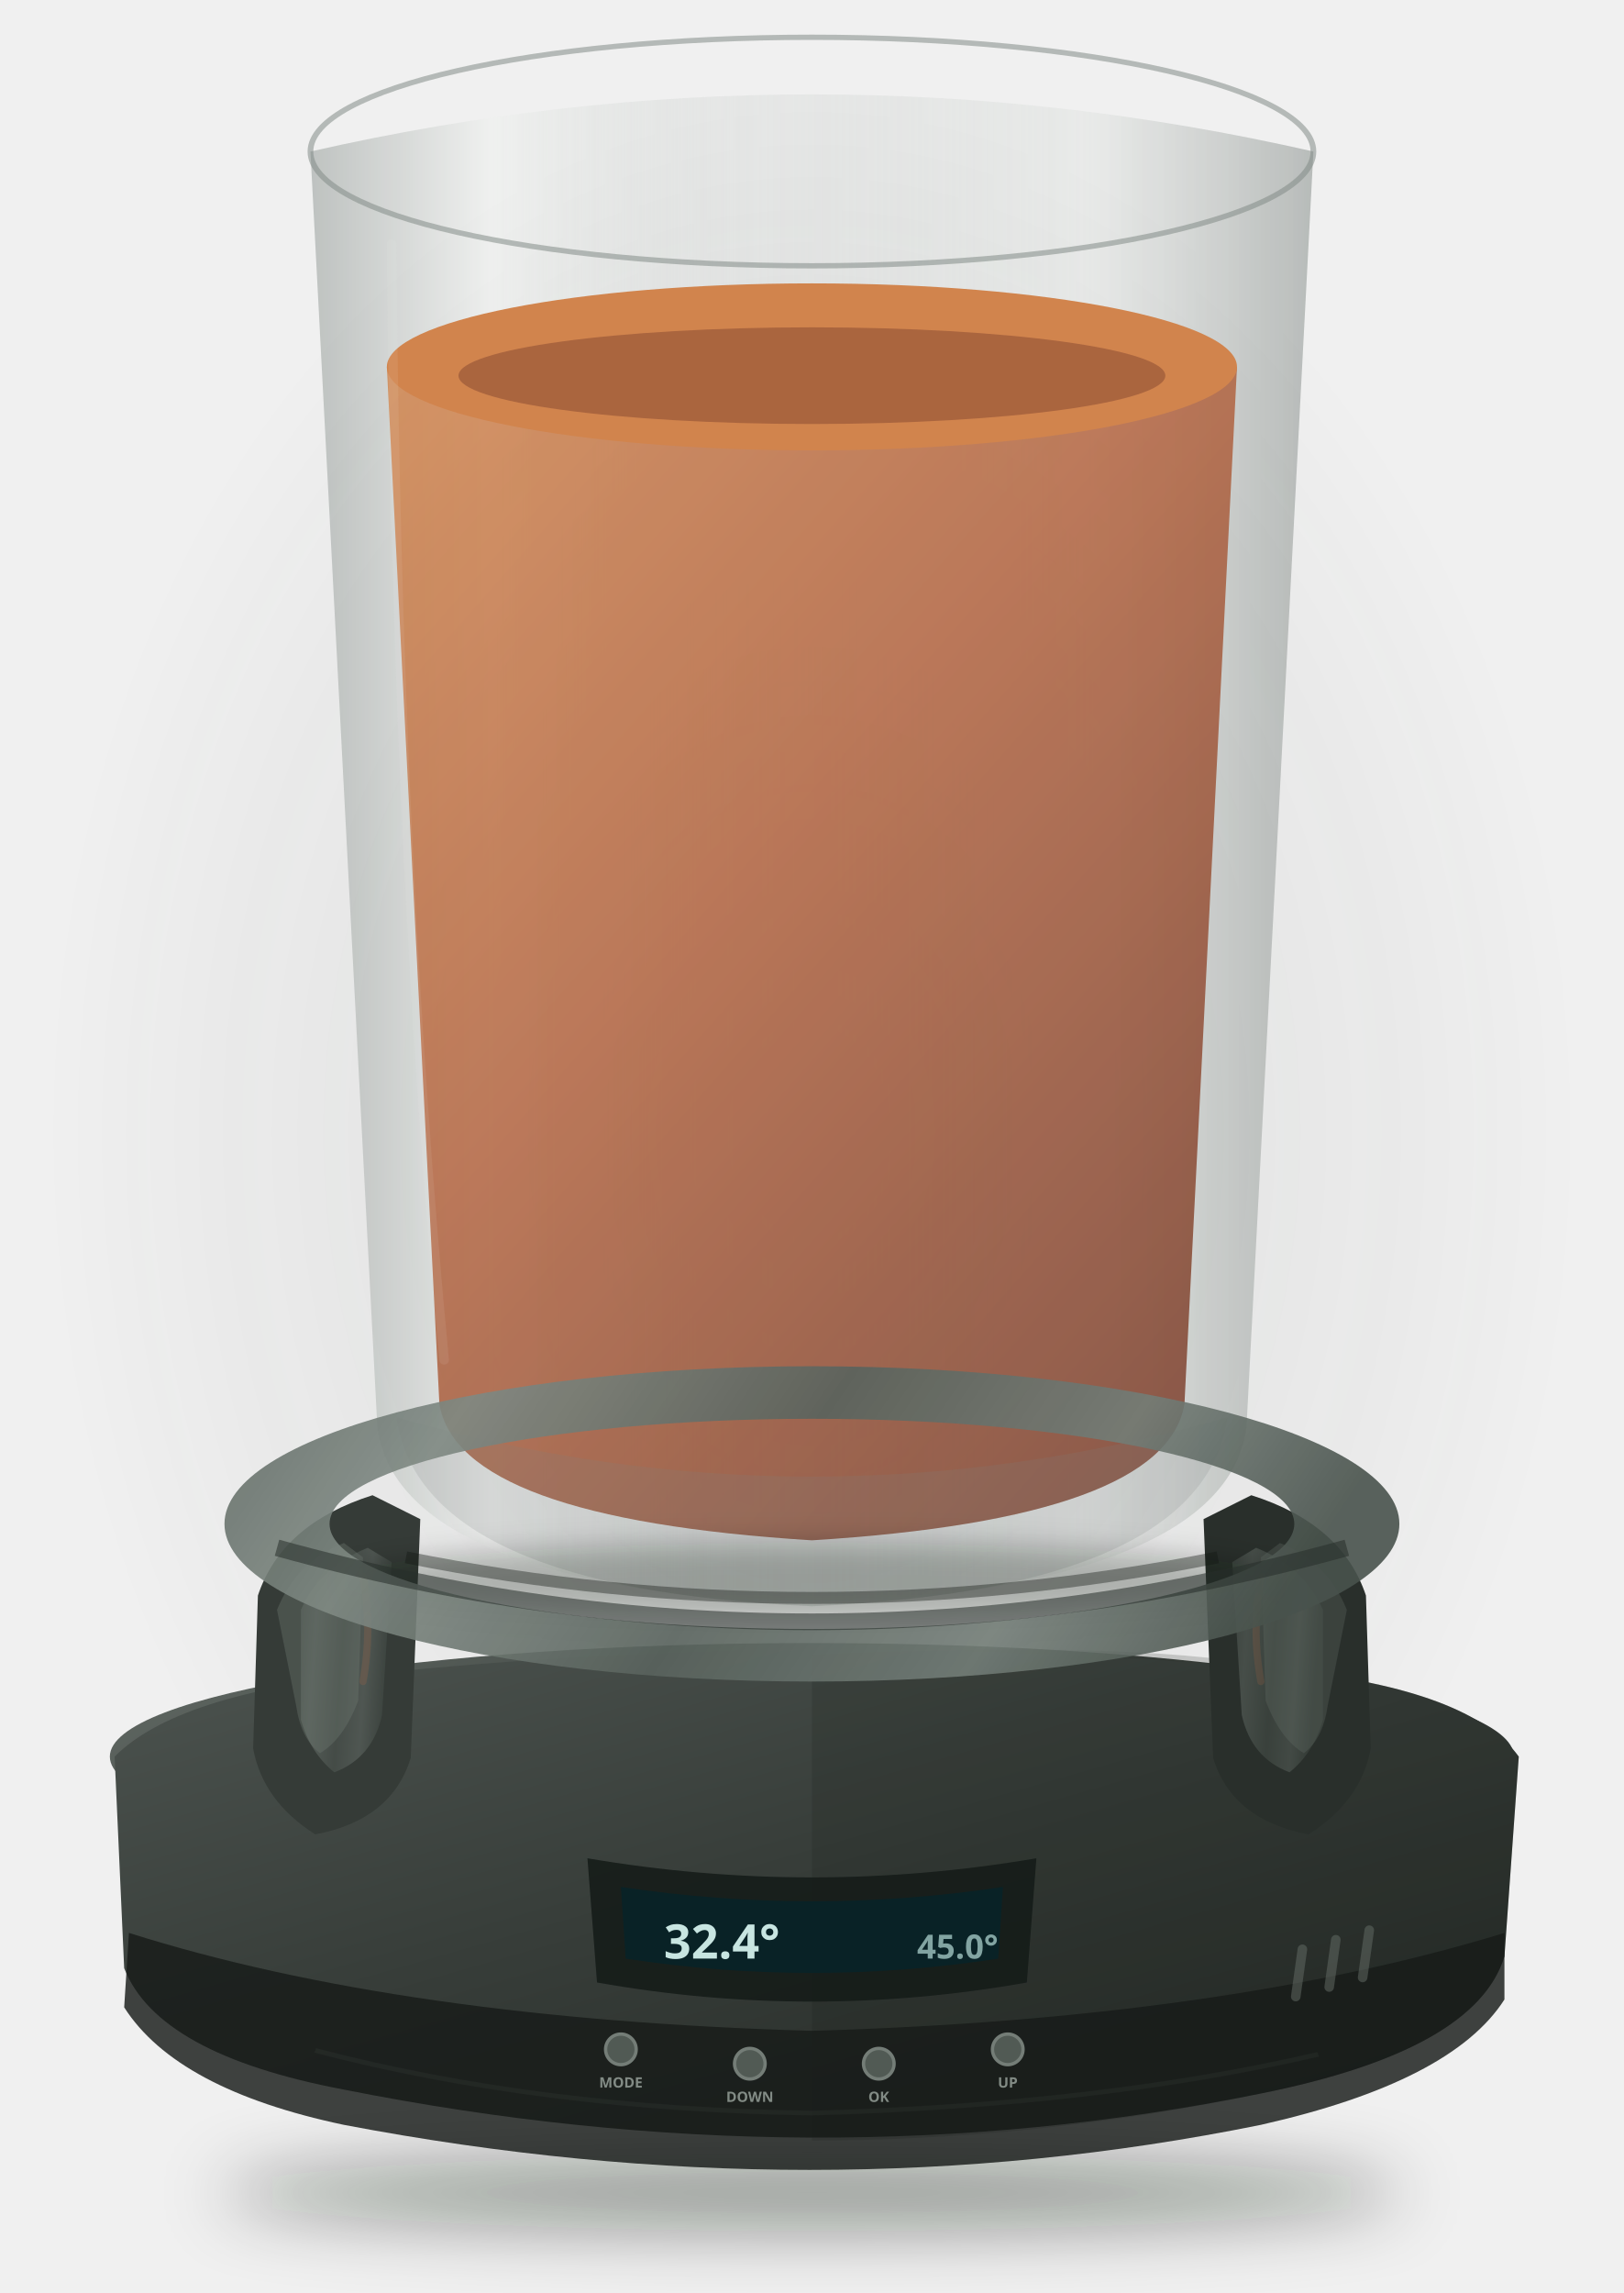
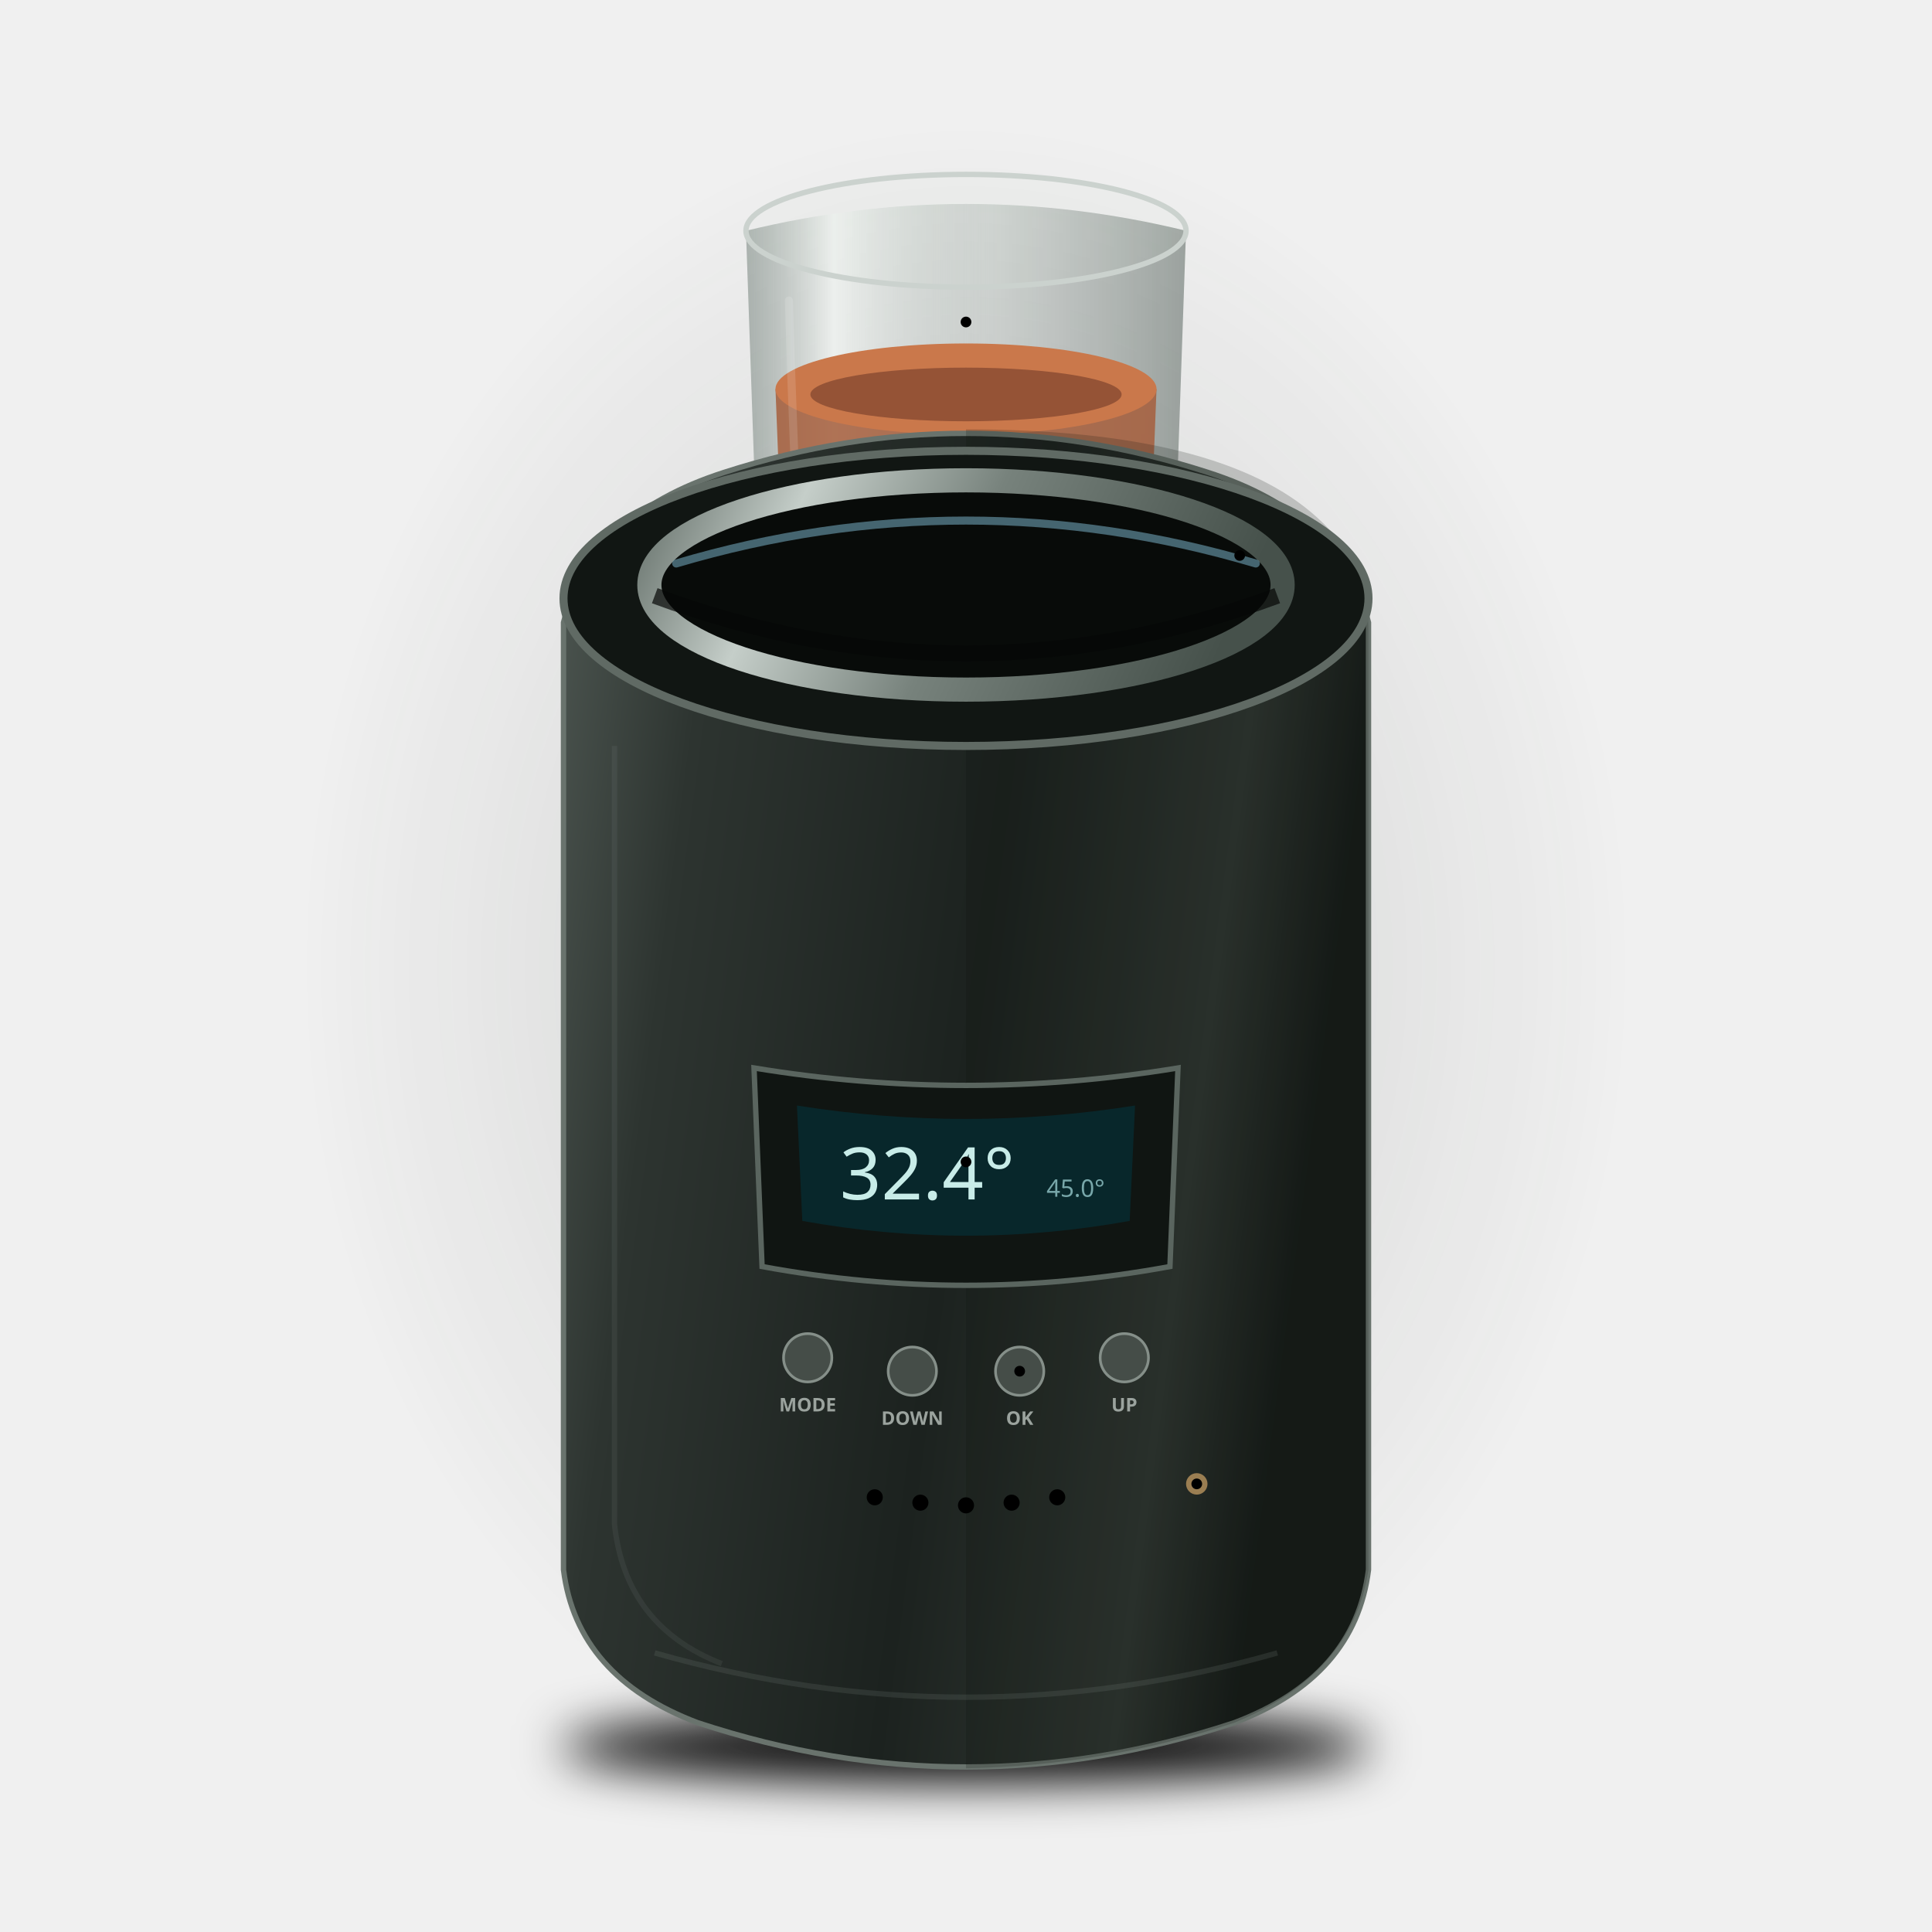
- <svg xmlns="http://www.w3.org/2000/svg" id="productIllustration" class="product-illustration product-v3-illustration" viewBox="150 76 340 480" role="img" aria-labelledby="productV3Title productV3Desc">
+ <svg xmlns="http://www.w3.org/2000/svg" class="product-illustration product-v3-illustration" id="productIllustration" viewBox="0 0 720 720" role="img" aria-labelledby="productTitle productDescription">
  <defs>
-     <linearGradient id="p3Glass" x1="0" y1="0" x2="1" y2="0">
-       <stop stop-color="#707a75" stop-opacity=".48" />
-       <stop offset=".18" stop-color="#edf0ed" stop-opacity=".48" />
-       <stop offset=".43" stop-color="#aab2ad" stop-opacity=".18" />
-       <stop offset=".78" stop-color="#d7dcd8" stop-opacity=".38" />
-       <stop offset="1" stop-color="#59635e" stop-opacity=".46" />
+     <linearGradient id="exShell" x1="0" y1="0" x2="1" y2=".22">
+       <stop stop-color="#4e5752" />
+       <stop offset=".2" stop-color="#2d3430" />
+       <stop offset=".58" stop-color="#1c221f" />
+       <stop offset=".86" stop-color="#303732" />
+       <stop offset="1" stop-color="#171c19" />
    </linearGradient>
-     <linearGradient id="p3Drink" x1=".08" y1="0" x2=".86" y2="1">
-       <stop stop-color="#d1854e" />
-       <stop offset=".45" stop-color="#b36440" />
-       <stop offset="1" stop-color="#7b402e" />
+     <linearGradient id="exMetal" x1="0" y1="0" x2="1" y2=".15">
+       <stop stop-color="#66716b" />
+       <stop offset=".25" stop-color="#c5cec9" />
+       <stop offset=".55" stop-color="#77827c" />
+       <stop offset="1" stop-color="#46514b" />
    </linearGradient>
-     <linearGradient id="p3Base" x1=".08" y1="0" x2=".9" y2="1">
-       <stop stop-color="#4b524e" />
-       <stop offset=".46" stop-color="#373d39" />
-       <stop offset="1" stop-color="#242925" />
+     <linearGradient id="exGlass" x1="0" y1="0" x2="1" y2="0">
+       <stop stop-color="#76837d" stop-opacity=".56" />
+       <stop offset=".2" stop-color="#eef2ef" stop-opacity=".7" />
+       <stop offset=".55" stop-color="#98a39d" stop-opacity=".35" />
+       <stop offset="1" stop-color="#59655f" stop-opacity=".55" />
    </linearGradient>
-     <linearGradient id="p3BaseTop" x1="0" y1="0" x2="1" y2=".28">
-       <stop stop-color="#626a65" />
-       <stop offset=".5" stop-color="#414743" />
-       <stop offset="1" stop-color="#303632" />
-     </linearGradient>
-     <linearGradient id="p3Metal" x1="0" y1="0" x2="1" y2=".18">
-       <stop stop-color="#5e6862" />
-       <stop offset=".22" stop-color="#7f8983" />
-       <stop offset=".52" stop-color="#59635d" />
-       <stop offset=".78" stop-color="#737d77" />
-       <stop offset="1" stop-color="#48524c" />
-     </linearGradient>
-     <radialGradient id="p3Ambient">
-       <stop stop-color="#626b65" stop-opacity=".12" />
-       <stop offset=".72" stop-color="#2b302c" stop-opacity=".035" />
-       <stop offset="1" stop-color="#101310" stop-opacity="0" />
+     <radialGradient id="exGlow">
+       <stop stop-color="#68736c" stop-opacity=".18" />
+       <stop offset="1" stop-color="#111410" stop-opacity="0" />
    </radialGradient>
-     <clipPath id="p3CupClip">
-       <path d="M215 91Q320 65 425 91L411 381Q407 417 320 422Q233 417 229 381Z" />
+     <filter id="exBlur" x="-25%" y="-100%" width="150%" height="300%">
+       <feGaussianBlur stdDeviation="9" />
+     </filter>
+     <clipPath id="exCupClip">
+       <path d="M278 86Q360 66 442 86L432 374Q427 408 360 414Q293 408 288 374Z" />
    </clipPath>
-     <filter id="p3GroundBlur" x="-20%" y="-100%" width="140%" height="300%">
-       <feGaussianBlur stdDeviation="7" />
-     </filter>
-     <filter id="p3ContactBlur" x="-20%" y="-120%" width="140%" height="340%">
-       <feGaussianBlur stdDeviation="3" />
-     </filter>
  </defs>
-   <g id="product-v3">
-     <ellipse cx="320" cy="313" rx="160" ry="220" fill="url(#p3Ambient)" />
-     <ellipse cx="320" cy="535" rx="124" ry="8" fill="#050706" opacity=".38" filter="url(#p3GroundBlur)" />
-     <g id="product-v3-base" transform="matrix(1 0 0 .82 0 78)">
-       <ellipse cx="320" cy="446" rx="147" ry="29" fill="url(#p3BaseTop)" />
-       <path d="M174 446Q187 430 227 425Q320 413 420 424Q458 429 468 446L465 497Q459 521 414 532Q321 555 222 531Q183 522 176 500Z" fill="url(#p3Base)" />
-       <path d="M320 420Q391 416 420 424Q458 429 468 446L465 497Q459 521 414 532Q367 544 320 544Z" fill="#171b18" opacity=".18" />
-       <path d="M177 491Q234 513 320 516Q406 513 465 491L465 508Q454 529 414 540Q321 563 222 540Q187 531 176 510Z" fill="#171b18" opacity=".82" />
-       <path d="M216 521Q263 536 320 537Q380 535 426 522" fill="none" stroke="#77807a" stroke-width="1.2" opacity=".075" />
+   <ellipse cx="360" cy="360" rx="250" ry="315" fill="url(#exGlow)" />
+   <ellipse class="ground-shadow" cx="360" cy="651" rx="151" ry="13" filter="url(#exBlur)" />
+   <g class="component-part" data-part="cup" data-focus="cup" tabindex="0" role="button" aria-label="Becher anzeigen">
+     <path d="M278 86Q360 66 442 86L432 374Q427 408 360 414Q293 408 288 374Z" fill="url(#exGlass)" />
+     <g clip-path="url(#exCupClip)">
+       <path d="M289 145Q360 129 431 145L422 374Q417 395 360 401Q303 395 298 374Z" fill="#a65f3d" opacity=".86" />
+       <ellipse cx="360" cy="145" rx="71" ry="17" fill="#ca784b" />
+       <ellipse cx="360" cy="147" rx="58" ry="10" fill="#6e3827" opacity=".58" />
    </g>
-     <g id="product-v3-holder">
-       <g id="product-v3-side-left">
-         <path d="M204 410Q209 395 228 389L238 394L236 444Q232 457 216 460Q205 453 203 442Z" fill="#353b37" />
-         <path d="M213 413Q217 404 227 400L232 403L230 435Q228 444 220 447Q215 443 213 436Z" fill="url(#p3Metal)" opacity=".42" />
+     <ellipse cx="360" cy="86" rx="82" ry="21" fill="#dbe2de" fill-opacity=".08" stroke="#cbd2ce" stroke-width="2" />
+     <path d="M294 112Q297 216 304 304" fill="none" stroke="#fff" stroke-width="3" stroke-linecap="round" opacity=".13" />
+   </g>
+   <g id="exterior-body">
+     <path d="M210 232Q220 192 270 176Q360 147 450 176Q500 192 510 232L510 585Q505 625 460 642Q360 675 260 642Q215 625 210 585Z" fill="url(#exShell)" stroke="#69736d" stroke-width="2" />
+     <path d="M360 160Q455 160 491 193Q510 210 510 235V585Q504 624 460 642Q412 658 360 659Z" fill="#0b0f0d" opacity=".19" />
+     <ellipse cx="360" cy="223" rx="150" ry="55" fill="#111613" stroke="#606a64" stroke-width="3" />
+     <ellipse cx="360" cy="218" rx="118" ry="39" fill="#080b09" stroke="url(#exMetal)" stroke-width="9" />
+     <path d="M244 222Q360 265 476 222" fill="none" stroke="#050706" stroke-width="6" opacity=".7" />
+     <path d="M229 278V568Q233 606 269 620" fill="none" stroke="#8a948e" stroke-width="2" opacity=".12" />
+     <path d="M244 616Q360 649 476 616" fill="none" stroke="#747e78" stroke-width="2" opacity=".2" />
+   </g>
+   <g class="component-part" data-part="rgb" data-focus="rgb" tabindex="0" role="button" aria-label="Statusanzeige anzeigen">
+     <path class="rgb-light" d="M252 210Q360 178 468 210" fill="none" stroke="#76aec4" stroke-width="3" stroke-linecap="round" opacity=".55" />
+   </g>
+   <g id="exterior-controls">
+     <g class="component-part" data-part="oled" data-focus="oled" tabindex="0" role="button" aria-label="OLED Display anzeigen">
+       <path d="M281 398Q360 411 439 398L436 472Q360 486 284 472Z" fill="#101512" stroke="#5a655f" stroke-width="2" />
+       <path d="M297 412Q360 422 423 412L421 455Q360 466 299 455Z" fill="#08272b" />
+       <text x="313" y="447" fill="#c8ece8" font-family="Segoe UI, sans-serif" font-size="27" font-weight="500">32.4°</text>
+       <text x="390" y="446" fill="#78a7aa" font-family="Segoe UI, sans-serif" font-size="9">45.0°</text>
+     </g>
+     <g class="component-part" data-part="buttons" data-focus="buttons" tabindex="0" role="button" aria-label="Vier Bedientaster anzeigen">
+       <g fill="#454d48" stroke="#858f89">
+         <circle cx="301" cy="506" r="9" />
+         <circle cx="340" cy="511" r="9" />
+         <circle cx="380" cy="511" r="9" />
+         <circle cx="419" cy="506" r="9" />
      </g>
-       <g id="product-v3-side-right">
-         <path d="M436 410Q431 395 412 389L402 394L404 444Q408 457 424 460Q435 453 437 442Z" fill="#292f2b" />
-         <path d="M427 413Q423 404 413 400L408 403L410 435Q412 444 420 447Q425 443 427 436Z" fill="url(#p3Metal)" opacity=".34" />
+       <g fill="#9ba39e" font-family="Segoe UI, sans-serif" font-size="7" font-weight="600" text-anchor="middle">
+         <text x="301" y="526">MODE</text>
+         <text x="340" y="531">DOWN</text>
+         <text x="380" y="531">OK</text>
+         <text x="419" y="526">UP</text>
      </g>
    </g>
-     <g id="product-v3-thermal-covers">
-       <path d="M208 413Q212 403 222 399L226 402L225 432Q222 440 217 443Q213 440 212 433Z" fill="#6f7973" opacity=".36" />
-       <path d="M432 413Q428 403 418 399L414 402L415 432Q418 440 423 443Q427 440 428 433Z" fill="#68726c" opacity=".28" />
-       <path d="M226 406Q228 417 226 428" fill="none" stroke="#a96543" stroke-width="1.5" stroke-linecap="round" opacity=".24" />
-       <path d="M414 406Q412 417 414 428" fill="none" stroke="#a96543" stroke-width="1.5" stroke-linecap="round" opacity=".2" />
+     <g class="component-part" data-part="light" data-focus="light" tabindex="0" role="button" aria-label="Lichtsensor anzeigen">
+       <circle cx="446" cy="553" r="4" fill="#c39b62" opacity=".75" />
    </g>
-     <g id="product-v3-cup" transform="matrix(1 0 0 .92 0 24)">
-       <path d="M215 91Q320 65 425 91L411 381Q407 417 320 422Q233 417 229 381Z" fill="url(#p3Glass)" opacity=".82" />
-       <g clip-path="url(#p3CupClip)">
-         <path d="M231 140Q320 120 409 140L398 376Q394 402 320 407Q246 402 242 376Z" fill="url(#p3Drink)" opacity=".84" />
-         <ellipse cx="320" cy="140" rx="89" ry="19" fill="#d1844d" />
-         <ellipse cx="320" cy="142" rx="74" ry="11" fill="#80432f" opacity=".48" />
-       </g>
-       <ellipse cx="320" cy="91" rx="105" ry="26" fill="#d7ddda" fill-opacity=".025" stroke="#828b86" stroke-width="1.2" opacity=".54" />
-       <path d="M232 112Q233 252 243 366" fill="none" stroke="#eef1ee" stroke-width="2" stroke-linecap="round" opacity=".08" />
-       <path d="M233 379Q320 406 407 379Q402 418 320 422Q238 418 233 379Z" fill="#79827d" opacity=".18" />
-     </g>
-     <ellipse cx="320" cy="407" rx="100" ry="8" fill="#050706" opacity=".25" filter="url(#p3ContactBlur)" />
-     <g id="product-v3-holder-ring">
-       <path d="M197 395A123 33 0 1 0 443 395A123 33 0 1 0 197 395M219 395A101 22 0 1 1 421 395A101 22 0 1 1 219 395" fill="url(#p3Metal)" fill-rule="evenodd" opacity=".9" />
-       <path d="M208 400Q320 431 432 400" fill="none" stroke="#272d29" stroke-width="3.5" opacity=".55" />
-       <path d="M235 402Q320 419 405 402" fill="none" stroke="#101411" stroke-width="2.5" opacity=".38" />
-     </g>
-     <g id="product-v3-front">
-       <path d="M273 465Q320 473 367 465L365 491Q320 499 275 491Z" fill="#141b18" opacity=".88" />
-       <path d="M280 471Q320 477 360 471L359 486Q320 492 281 486Z" fill="#092226" />
-       <text class="p3-oled-primary" x="289" y="486" fill="#c8e5e1" font-family="Segoe UI, sans-serif" font-size="10" font-weight="550">32.4°</text>
-       <text class="p3-oled-secondary" x="342" y="486" fill="#82a4a2" font-family="Segoe UI, sans-serif" font-size="7" font-weight="550">45.0°</text>
-       <g fill="#515a54" stroke="#747d77" stroke-width=".7">
-         <circle cx="280" cy="505" r="3.2" />
-         <circle cx="307" cy="508" r="3.2" />
-         <circle cx="334" cy="508" r="3.2" />
-         <circle cx="361" cy="505" r="3.2" />
-       </g>
-       <g class="p3-key-labels" fill="#828b85" font-family="Segoe UI, sans-serif" font-size="3" font-weight="600" text-anchor="middle">
-         <text x="280" y="513">MODE</text>
-         <text x="307" y="516">DOWN</text>
-         <text x="334" y="516">OK</text>
-         <text x="361" y="513">UP</text>
-       </g>
-     </g>
-     <g id="product-v3-vent" fill="#68716b" opacity=".48">
-       <rect x="421" y="483" width="2" height="12" rx="1" transform="rotate(8 422 489)" />
-       <rect x="428" y="481" width="2" height="12" rx="1" transform="rotate(8 429 487)" />
-       <rect x="435" y="479" width="2" height="12" rx="1" transform="rotate(8 436 485)" />
+     <g class="status-leds">
+       <circle cx="326" cy="558" r="3" />
+       <circle cx="343" cy="560" r="3" />
+       <circle cx="360" cy="561" r="3" />
+       <circle cx="377" cy="560" r="3" />
+       <circle cx="394" cy="558" r="3" />
    </g>
  </g>
+   <g class="callout-anchors" aria-hidden="true">
+     <circle data-callout-anchor="cup" cx="360" cy="120" r="2" />
+     <circle data-callout-anchor="rgb" cx="462" cy="207" r="2" />
+     <circle data-callout-anchor="oled" cx="360" cy="433" r="2" />
+     <circle data-callout-anchor="buttons" cx="380" cy="511" r="2" />
+     <circle data-callout-anchor="light" cx="446" cy="553" r="2" />
+   </g>
</svg>
